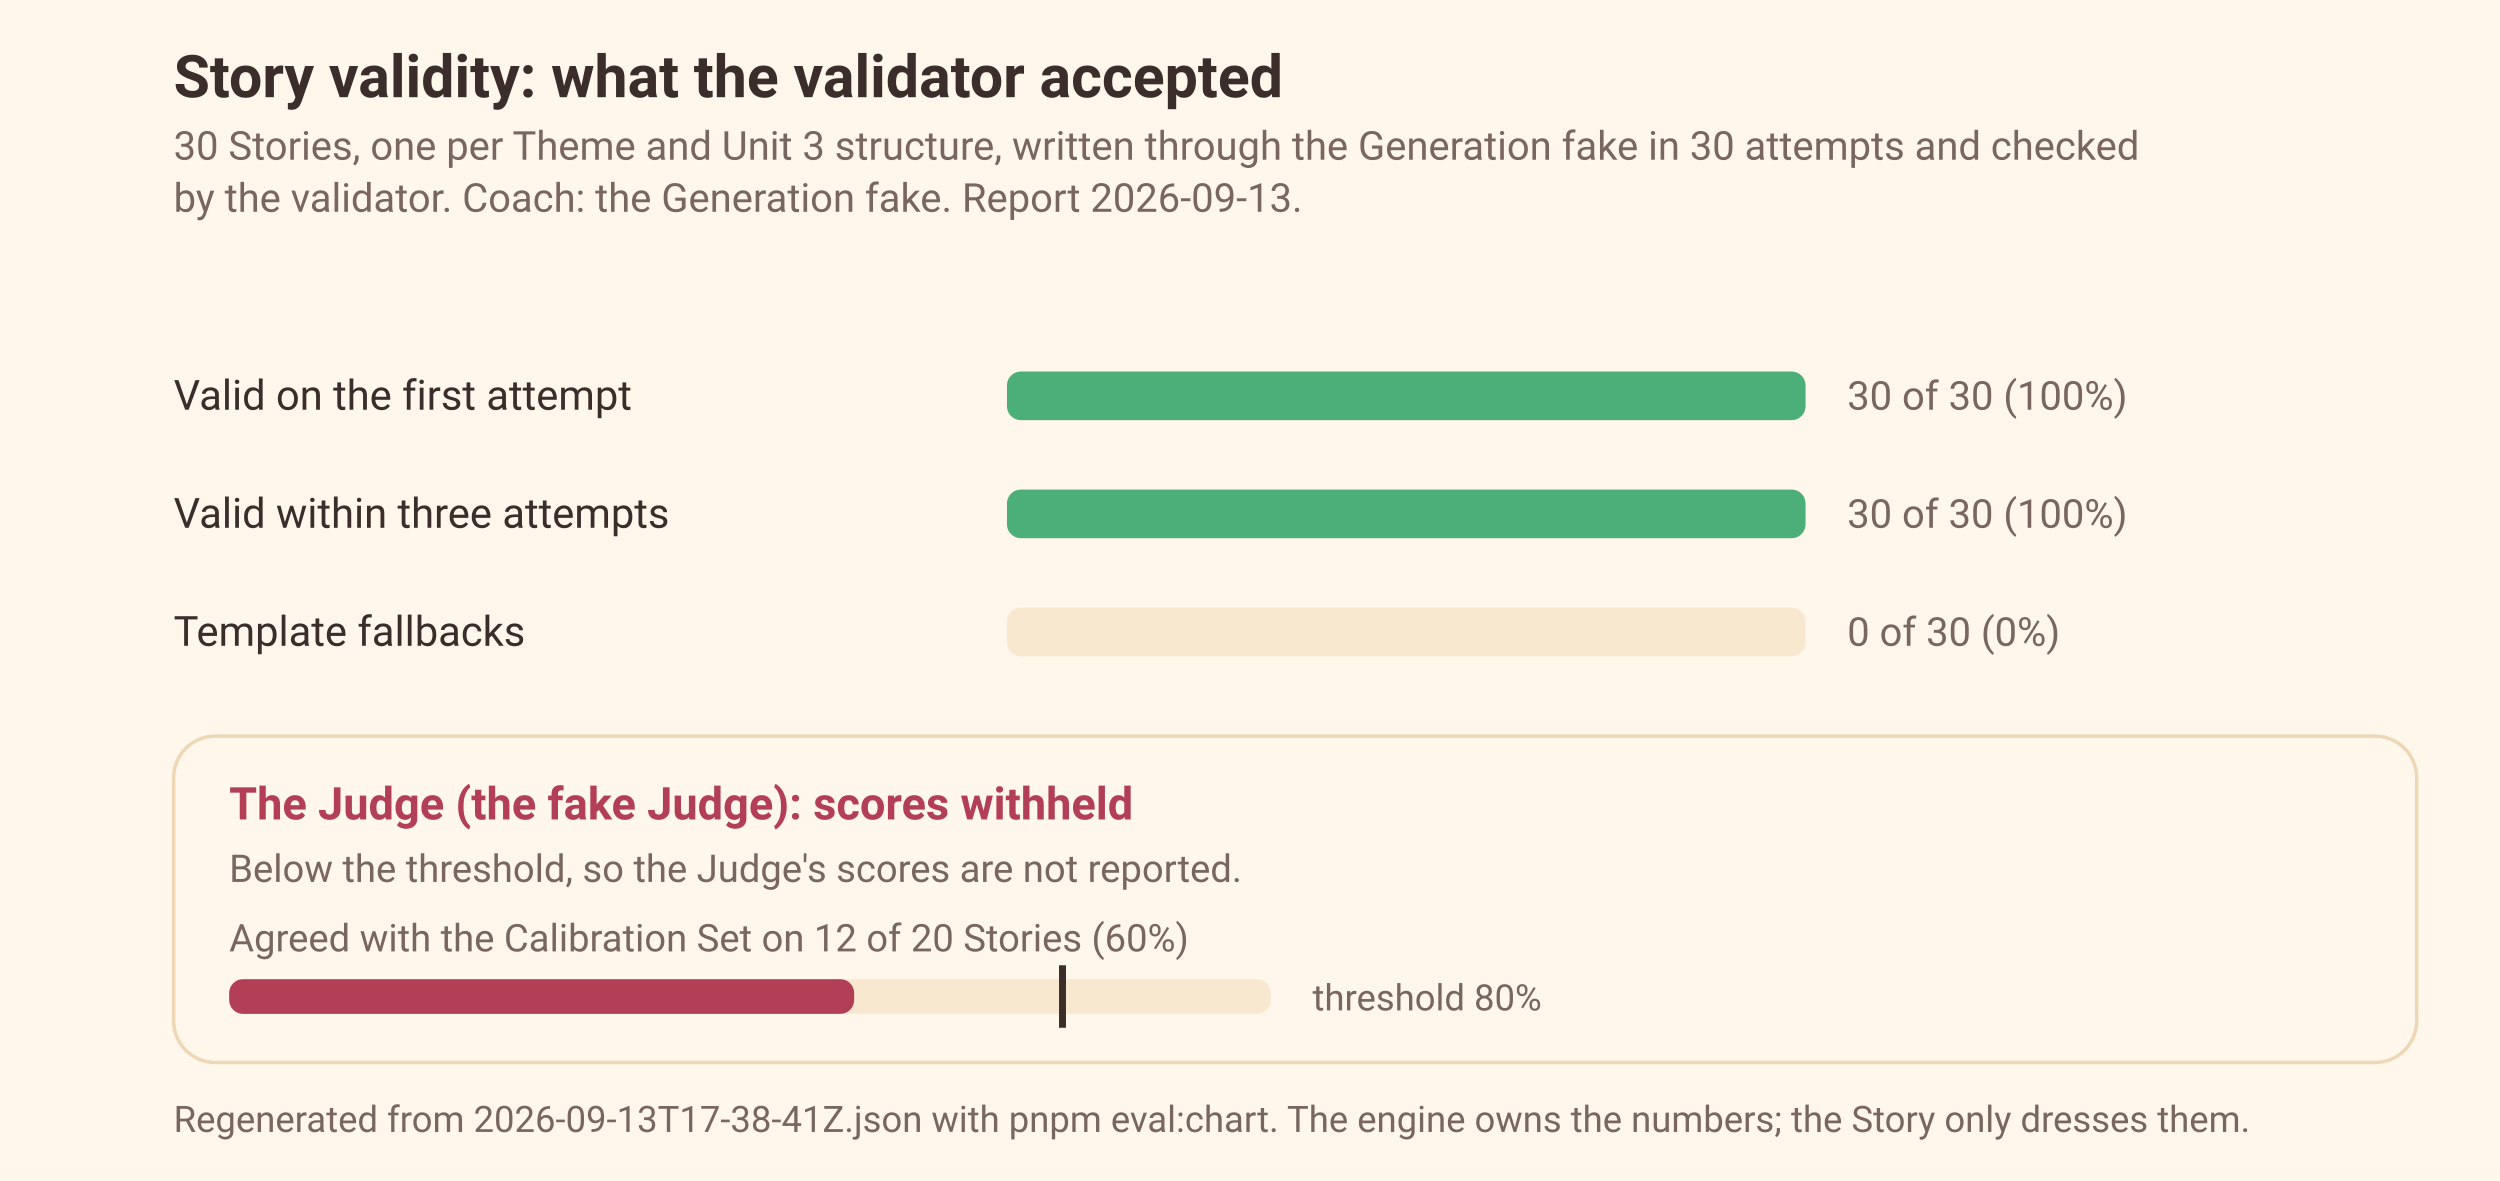
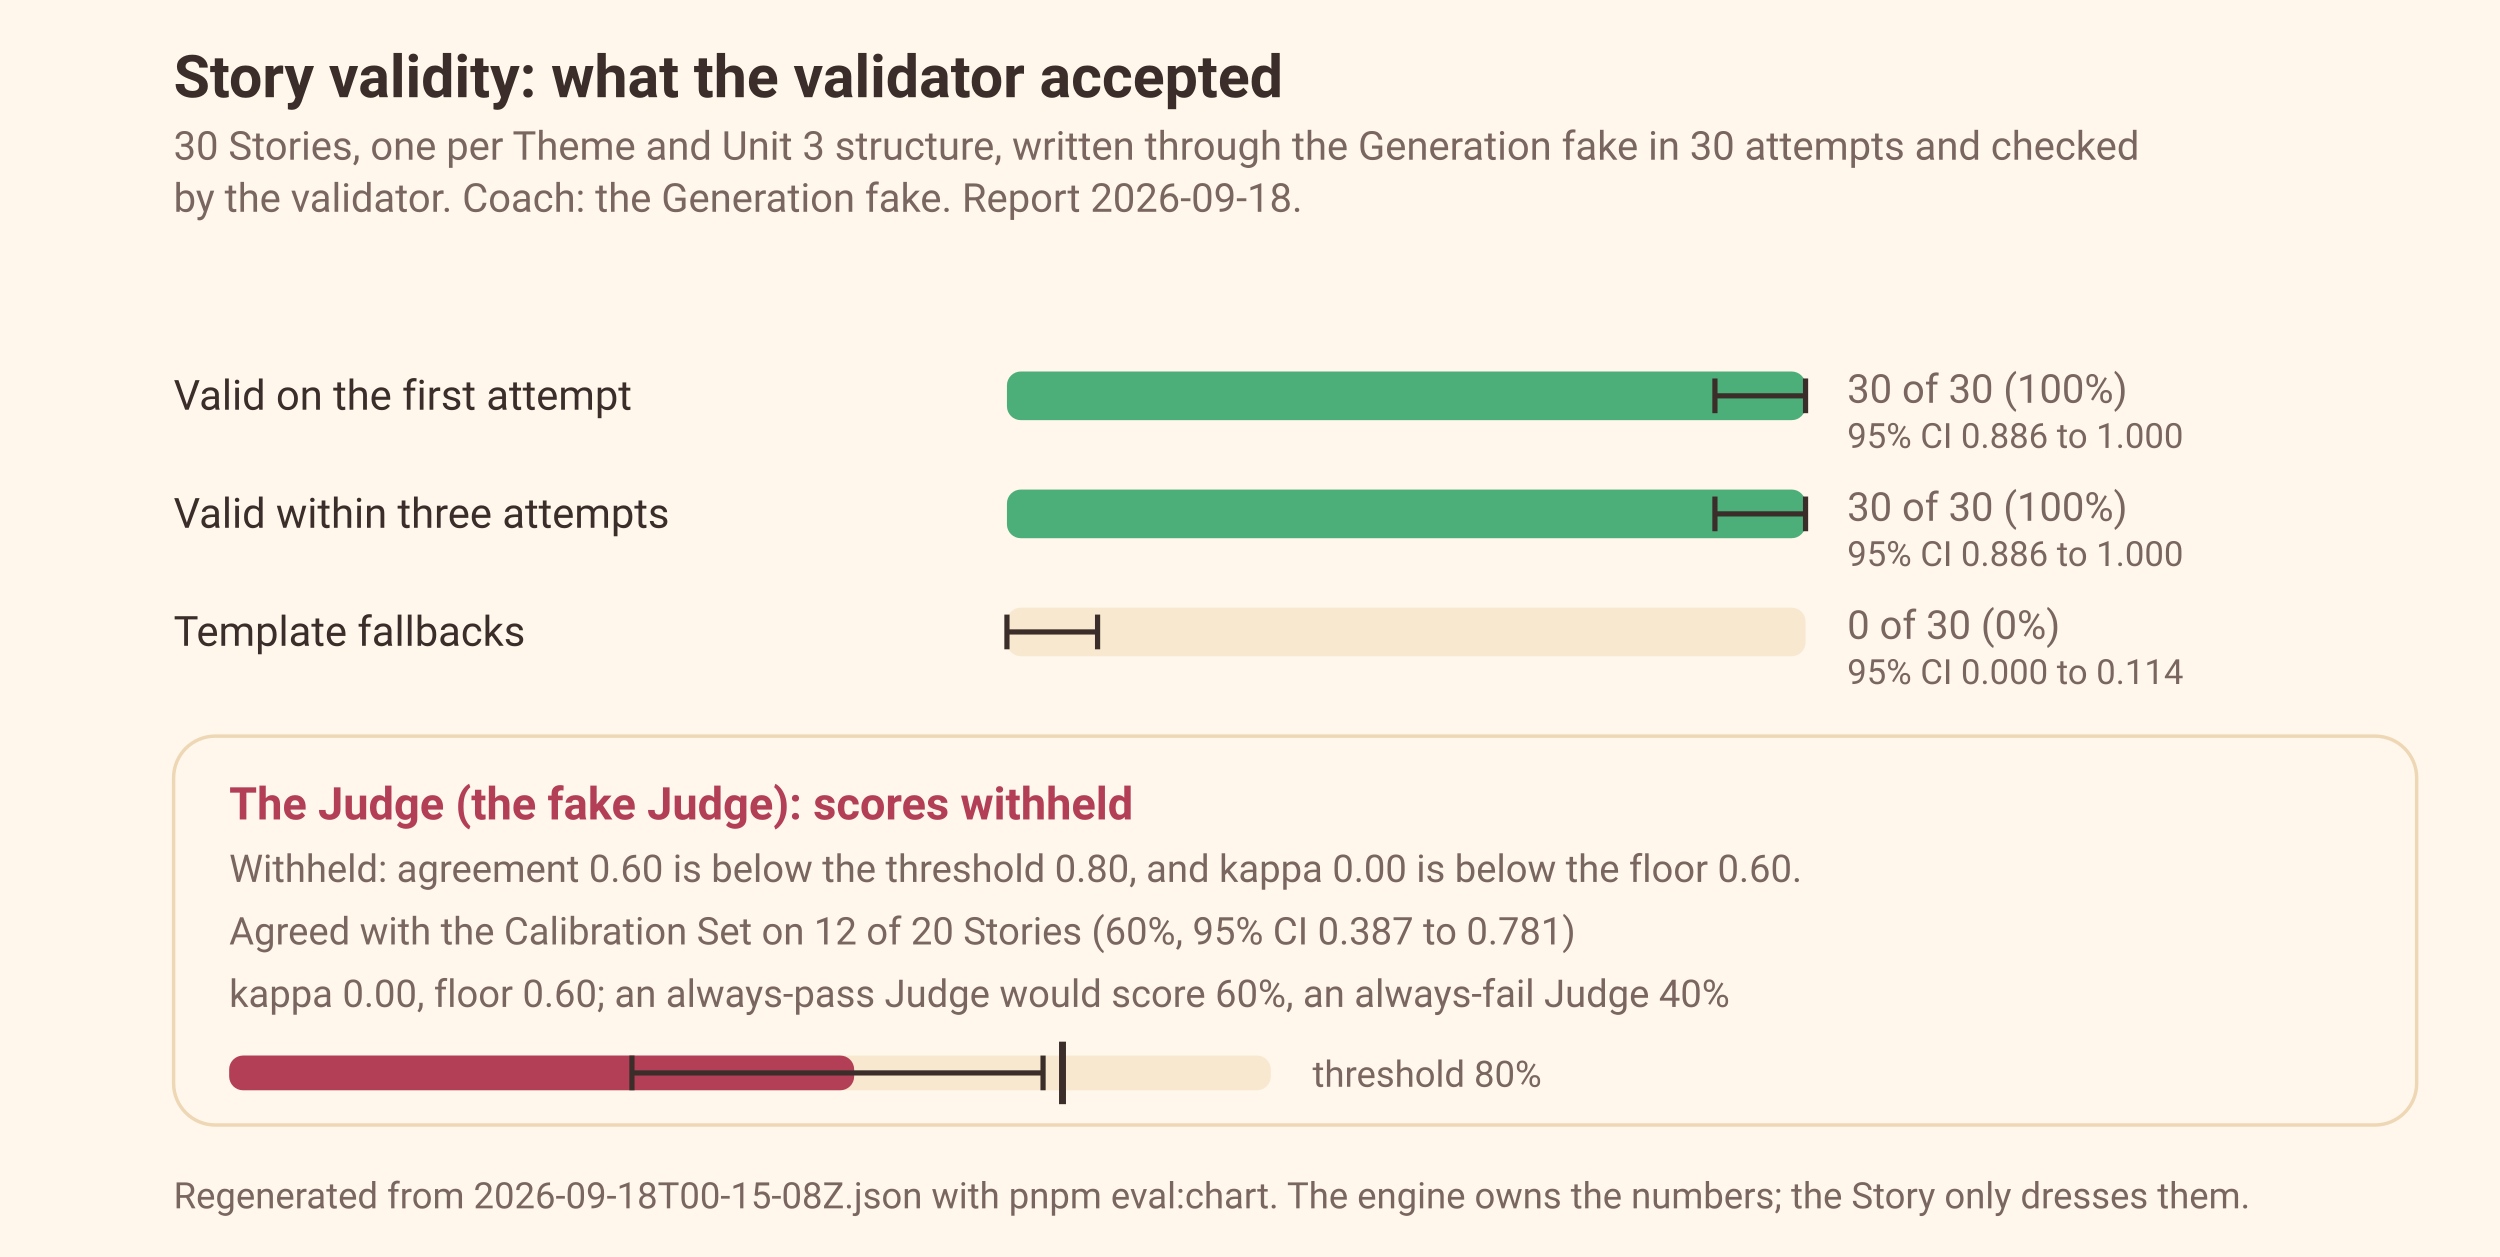
- <svg xmlns="http://www.w3.org/2000/svg" width="720" height="340" viewBox="0 0 720 340" font-family="ui-sans-serif, system-ui, -apple-system, 'Segoe UI', Roboto, sans-serif" role="img" aria-label="Stories validity: 30 of 30 valid on the first attempt, 0 template fallbacks, and the Judge's calibration gate">
-   <rect width="720" height="340" fill="#FFF7EC" />
+ <svg xmlns="http://www.w3.org/2000/svg" width="720" height="362" viewBox="0 0 720 362" font-family="ui-sans-serif, system-ui, -apple-system, 'Segoe UI', Roboto, sans-serif" role="img" aria-label="Stories validity: 30 of 30 valid on the first attempt, 0 template fallbacks, and the Judge's calibration gate">
+   <rect width="720" height="362" fill="#FFF7EC" />
  <text x="50" y="28" font-size="17" font-weight="600" fill="#3B2E2A">Story validity: what the validator accepted</text>
  <text x="50" y="46" font-size="11.5" fill="#7A6660">30 Stories, one per Theme and Unit 3 structure, written through the Generation fake in 30 attempts and checked</text>
-   <text x="50" y="61" font-size="11.5" fill="#7A6660">by the validator. Coach: the Generation fake. Report 2026-09-13.</text>
+   <text x="50" y="61" font-size="11.5" fill="#7A6660">by the validator. Coach: the Generation fake. Report 2026-09-18.</text>
  <text x="50.0" y="118.0" font-size="12" fill="#3B2E2A">Valid on the first attempt</text>
  <rect x="290.0" y="107.0" width="230.0" height="14" rx="4" fill="#F8E8CF" />
  <rect x="290.0" y="107.0" width="230.0" height="14" rx="4" fill="#4CAF7A" />
-   <text x="532.0" y="118.0" font-size="11.5" fill="#7A6660">30 of 30 (100%)</text>
+   <g data-mark="interval">
+     <line x1="493.9" x2="520.0" y1="114.0" y2="114.0" stroke="#3B2E2A" stroke-width="1.5" />
+     <line x1="493.9" x2="493.9" y1="109.0" y2="119.0" stroke="#3B2E2A" stroke-width="1.5" />
+     <line x1="520.0" x2="520.0" y1="109.0" y2="119.0" stroke="#3B2E2A" stroke-width="1.5" />
+   </g>
+   <text x="532.0" y="116.0" font-size="11.5" fill="#7A6660">30 of 30 (100%)</text>
+   <text x="532.0" y="129.0" font-size="10" fill="#7A6660">95% CI 0.886 to 1.000</text>
  <text x="50.0" y="152.0" font-size="12" fill="#3B2E2A">Valid within three attempts</text>
  <rect x="290.0" y="141.0" width="230.0" height="14" rx="4" fill="#F8E8CF" />
  <rect x="290.0" y="141.0" width="230.0" height="14" rx="4" fill="#4CAF7A" />
-   <text x="532.0" y="152.0" font-size="11.5" fill="#7A6660">30 of 30 (100%)</text>
+   <g data-mark="interval">
+     <line x1="493.9" x2="520.0" y1="148.0" y2="148.0" stroke="#3B2E2A" stroke-width="1.5" />
+     <line x1="493.9" x2="493.9" y1="143.0" y2="153.0" stroke="#3B2E2A" stroke-width="1.5" />
+     <line x1="520.0" x2="520.0" y1="143.0" y2="153.0" stroke="#3B2E2A" stroke-width="1.5" />
+   </g>
+   <text x="532.0" y="150.0" font-size="11.5" fill="#7A6660">30 of 30 (100%)</text>
+   <text x="532.0" y="163.0" font-size="10" fill="#7A6660">95% CI 0.886 to 1.000</text>
  <text x="50.0" y="186.0" font-size="12" fill="#3B2E2A">Template fallbacks</text>
  <rect x="290.0" y="175.0" width="230.0" height="14" rx="4" fill="#F8E8CF" />
-   <text x="532.0" y="186.0" font-size="11.5" fill="#7A6660">0 of 30 (0%)</text>
-   <rect x="50" y="212" width="646" height="94" rx="12" fill="#FFF7EC" stroke="#EED7B5" stroke-width="1" />
+   <g data-mark="interval">
+     <line x1="290.0" x2="316.1" y1="182.0" y2="182.0" stroke="#3B2E2A" stroke-width="1.5" />
+     <line x1="290.0" x2="290.0" y1="177.0" y2="187.0" stroke="#3B2E2A" stroke-width="1.5" />
+     <line x1="316.1" x2="316.1" y1="177.0" y2="187.0" stroke="#3B2E2A" stroke-width="1.5" />
+   </g>
+   <text x="532.0" y="184.0" font-size="11.5" fill="#7A6660">0 of 30 (0%)</text>
+   <text x="532.0" y="197.0" font-size="10" fill="#7A6660">95% CI 0.000 to 0.114</text>
+   <rect x="50" y="212" width="646" height="112" rx="12" fill="#FFF7EC" stroke="#EED7B5" stroke-width="1" />
  <text x="66.0" y="236.0" font-size="13" font-weight="600" fill="#B23F56">The Judge (the fake Judge): scores withheld</text>
-   <text x="66.0" y="254.0" font-size="11" fill="#7A6660">Below the threshold, so the Judge's scores are not reported.</text>
-   <text x="66.0" y="274.0" font-size="11" fill="#7A6660">Agreed with the Calibration Set on 12 of 20 Stories (60%)</text>
-   <rect x="66.0" y="282.0" width="300.0" height="10" rx="4" fill="#F8E8CF" />
-   <rect x="66.0" y="282.0" width="180.0" height="10" rx="4" fill="#B23F56" />
-   <line x1="306.0" x2="306.0" y1="278" y2="296" stroke="#3B2E2A" stroke-width="2" />
-   <text x="378.0" y="291.0" font-size="10.5" fill="#7A6660">threshold 80%</text>
-   <text x="50" y="326" font-size="10.5" fill="#7A6660">Regenerated from 2026-09-13T17-38-41Z.json with pnpm eval:chart. The engine owns the numbers; the Story only dresses them.</text>
+   <text x="66.0" y="254.0" font-size="11" fill="#7A6660">Withheld: agreement 0.60 is below the threshold 0.80, and kappa 0.00 is below the floor 0.60.</text>
+   <text x="66.0" y="272.0" font-size="11" fill="#7A6660">Agreed with the Calibration Set on 12 of 20 Stories (60%, 95% CI 0.387 to 0.781)</text>
+   <text x="66.0" y="290.0" font-size="11" fill="#7A6660">kappa 0.00, floor 0.60; an always-pass Judge would score 60%, an always-fail Judge 40%</text>
+   <rect x="66.0" y="304.0" width="300.0" height="10" rx="4" fill="#F8E8CF" />
+   <rect x="66.0" y="304.0" width="180.0" height="10" rx="4" fill="#B23F56" />
+   <g data-mark="interval">
+     <line x1="182.0" x2="300.4" y1="309.0" y2="309.0" stroke="#3B2E2A" stroke-width="1.5" />
+     <line x1="182.0" x2="182.0" y1="304.0" y2="314.0" stroke="#3B2E2A" stroke-width="1.5" />
+     <line x1="300.4" x2="300.4" y1="304.0" y2="314.0" stroke="#3B2E2A" stroke-width="1.5" />
+   </g>
+   <line x1="306.0" x2="306.0" y1="300" y2="318" stroke="#3B2E2A" stroke-width="2" />
+   <text x="378.0" y="313.0" font-size="10.5" fill="#7A6660">threshold 80%</text>
+   <text x="50" y="348" font-size="10.5" fill="#7A6660">Regenerated from 2026-09-18T00-15-08Z.json with pnpm eval:chart. The engine owns the numbers; the Story only dresses them.</text>
</svg>
